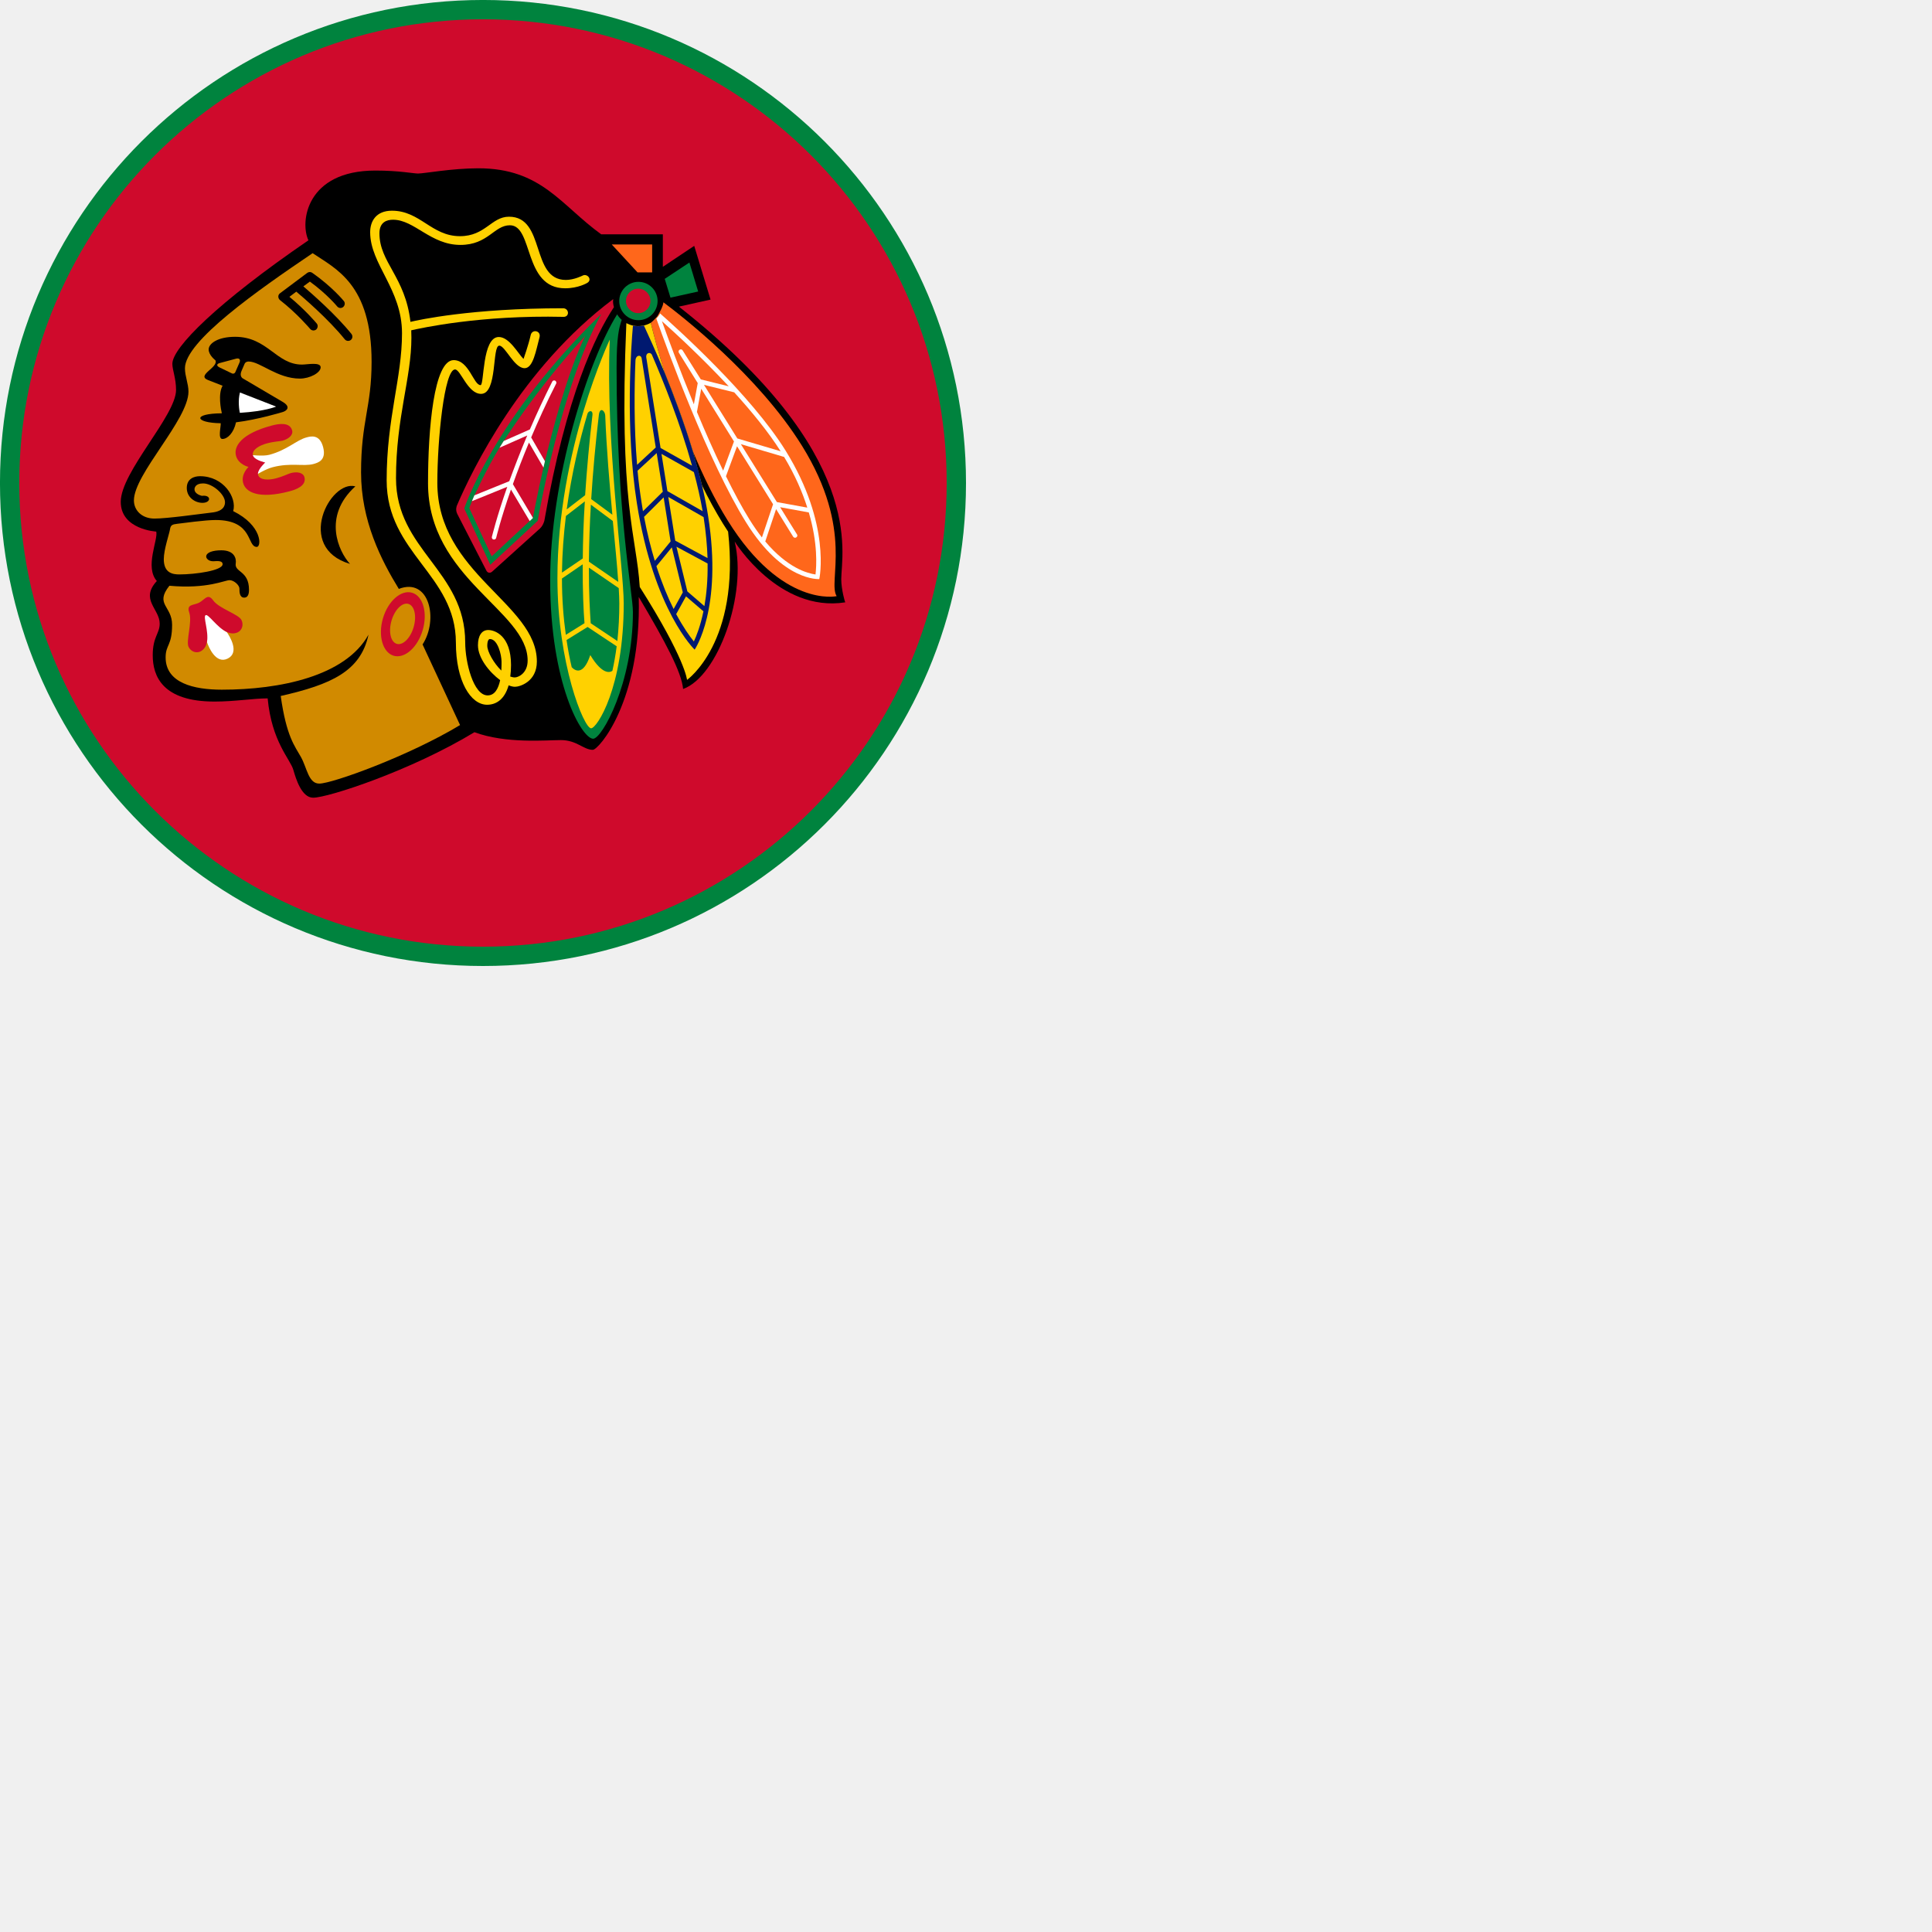
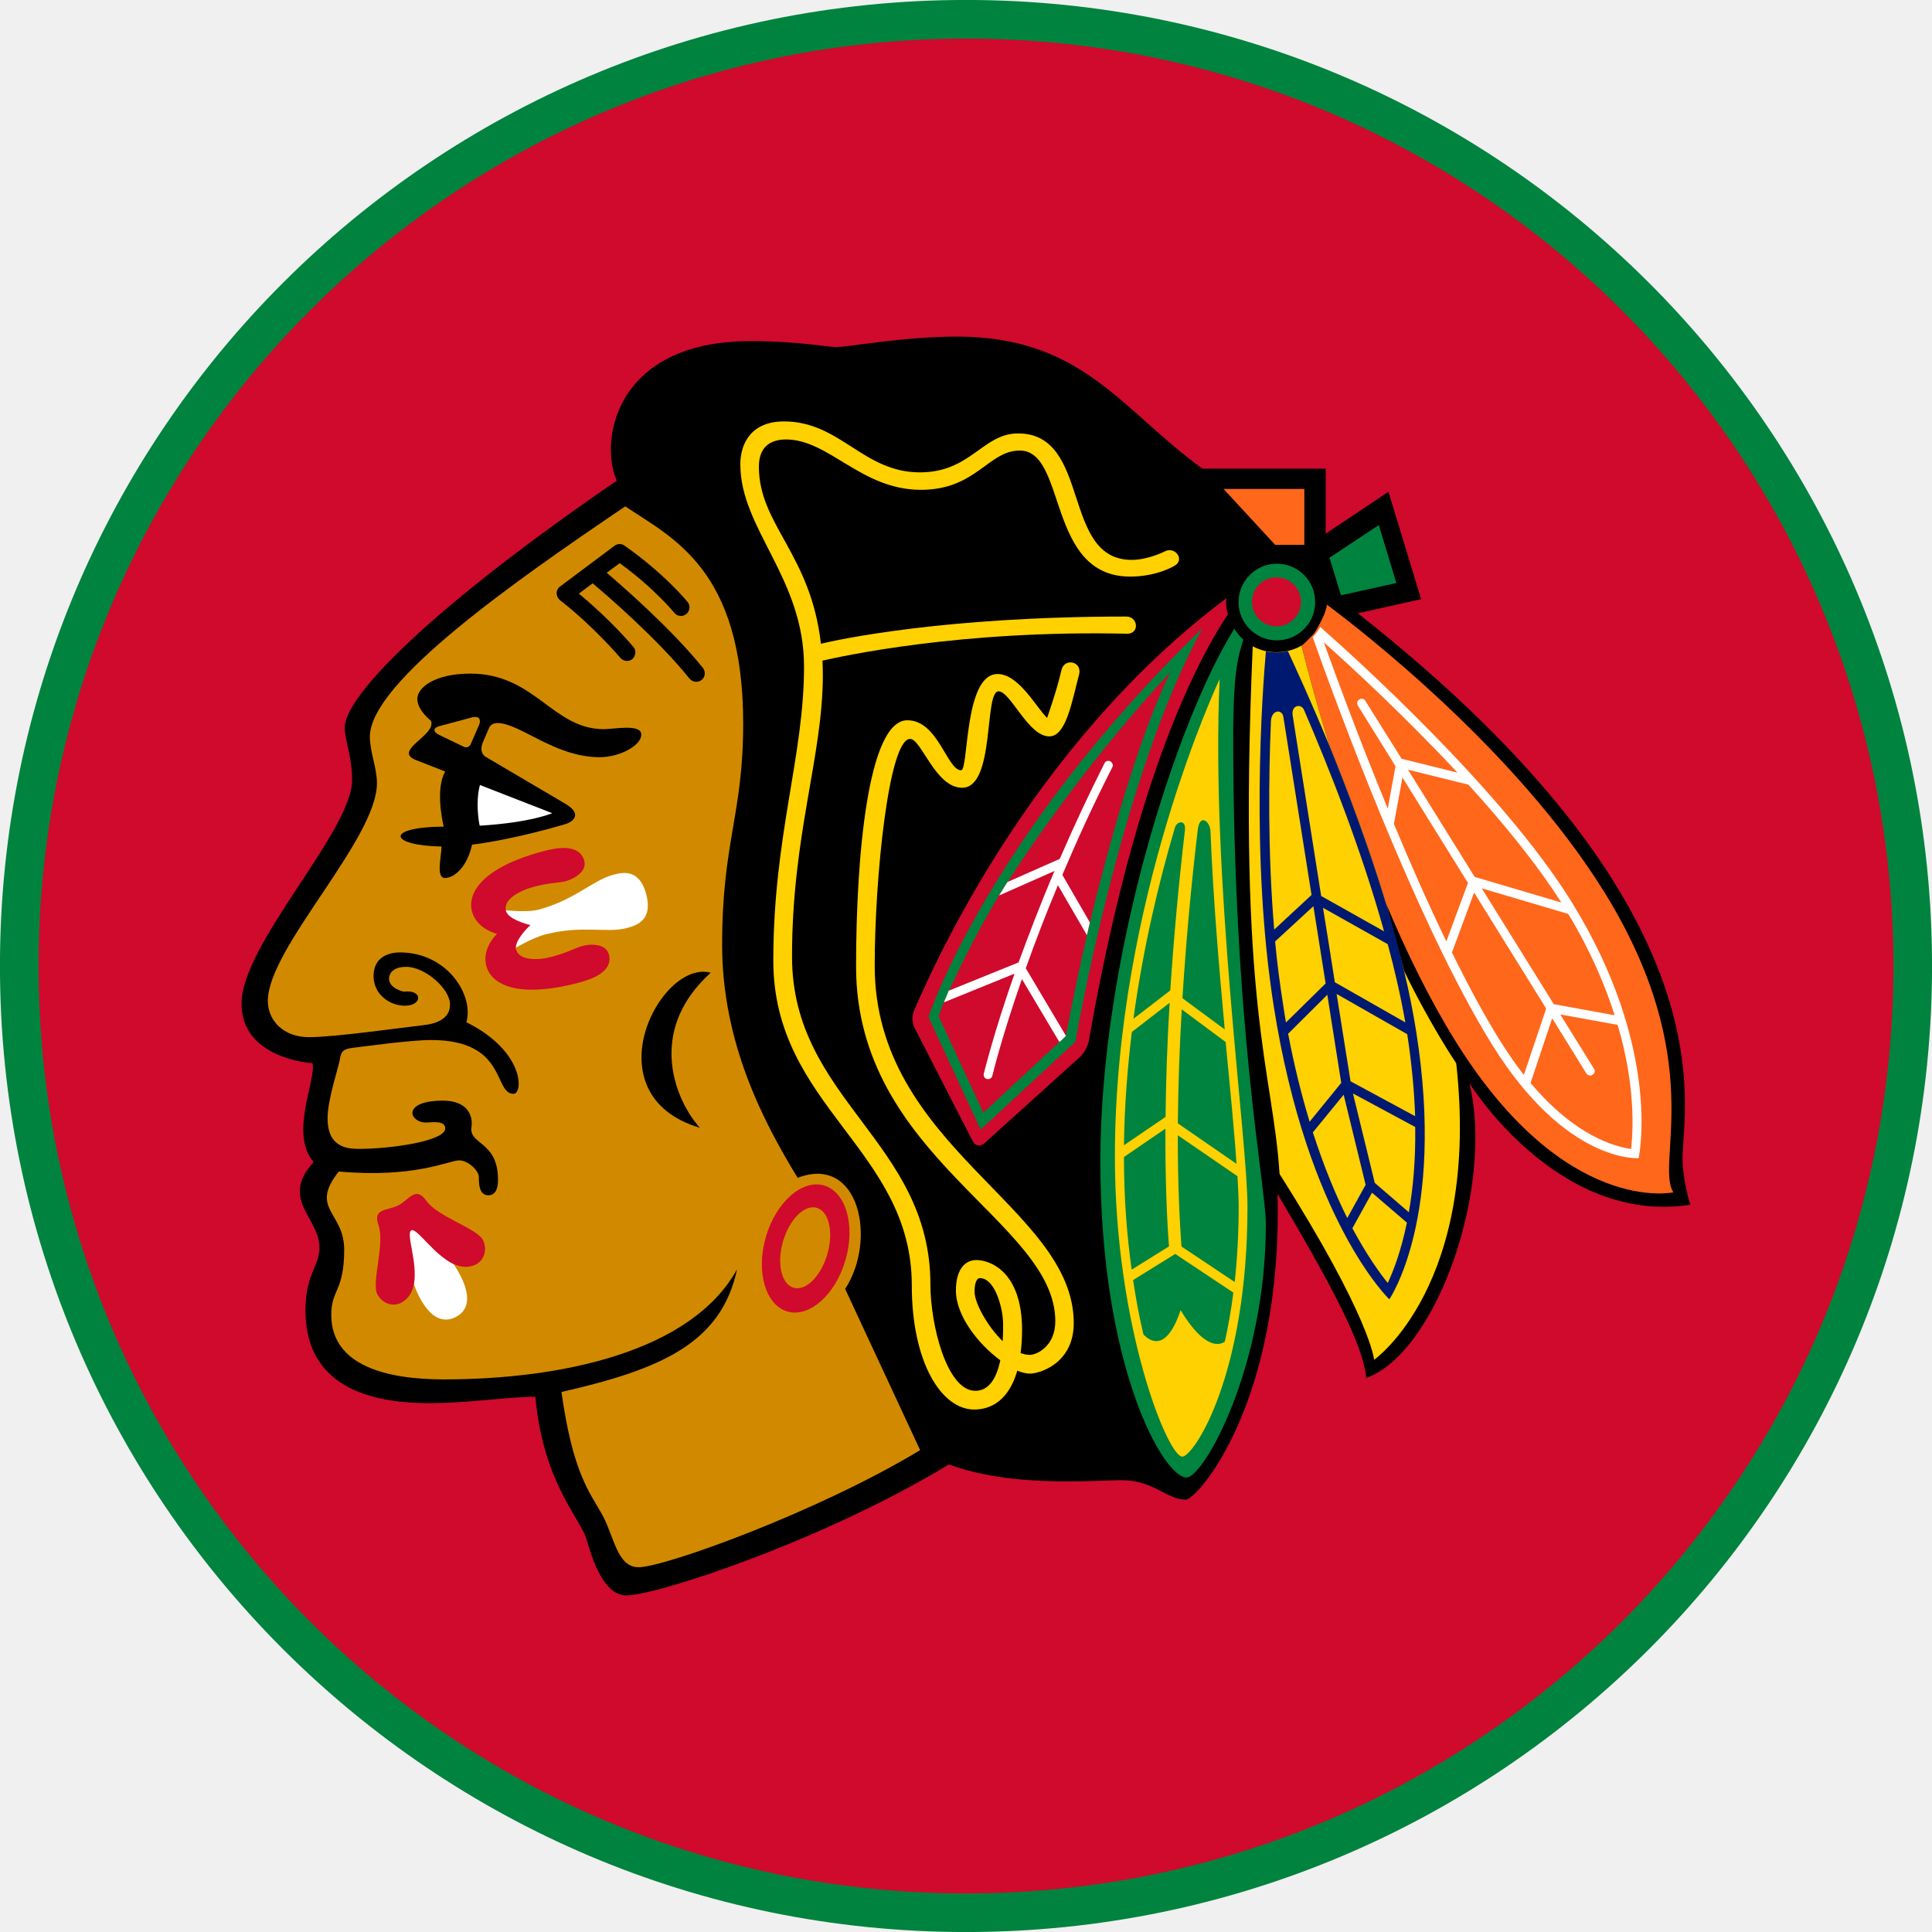
- <svg xmlns="http://www.w3.org/2000/svg" width="200" height="200" viewBox="0 0 52.917 52.917" version="1.1" id="svg8">
+ <svg xmlns="http://www.w3.org/2000/svg" width="100" height="100" viewBox="0 0 26.458 26.458" version="1.1" id="svg8">
  <defs id="defs2" />
  <g id="layer1">
    <ellipse style="fill:#cf0a2c;fill-opacity:1;stroke:#00833e;stroke-width:0.529;stroke-miterlimit:4;stroke-dasharray:none;stroke-opacity:1" id="path833" cx="13.229" cy="13.229" rx="12.965" ry="12.965" />
    <g transform="matrix(0.07349535,0,0,0.07349535,-7.349535,-1.469945)" id="g957" style="clip-rule:evenodd;fill-rule:evenodd">
      <path d="m 413.513,235.887 c 0,-9.837 9.647,-46.366 -60.503,-101.612 l 11.791,-2.628 -6.083,-20.015 -11.695,7.806 v -12.12 h -22.972 c -14.998,-10.807 -22.206,-24.6 -45.788,-24.6 -9.85,0 -20.205,1.954 -22.456,1.954 -1.736,0 -6.991,-1.11 -15.919,-1.11 -25.787,0 -28.163,19.235 -24.944,25.99 -33.915,23.237 -50.711,39.971 -50.711,46.038 0,2.328 1.378,5.363 1.378,9.741 0,9.539 -20.611,30.556 -20.611,41.69 0,10.368 13.23,11.087 13.23,11.087 0.75,3.048 -4.378,13.229 0.219,18.419 -6.379,6.927 1.065,10.384 1.065,15.888 0,3.722 -2.595,4.879 -2.595,11.759 0,7.851 3.675,17.281 23.032,17.281 7.646,0 14.419,-1.188 19.798,-1.188 1.519,16.249 8.446,22.627 9.587,26.693 0.939,3.27 3.067,10.323 7.365,10.323 5.615,0 36.591,-10.133 60.109,-24.41 11.775,4.363 26.773,2.94 32.214,2.94 5.958,0 8.398,3.628 11.916,3.628 2.111,0 18.077,-17.873 17.107,-56.967 10.023,16.952 15.95,27.976 16.527,34.293 13.012,-4.646 23.943,-35.373 19.22,-54.951 0,0 16.372,26.569 41.206,22.66 -0.08,0.058 -1.487,-4.836 -1.487,-8.589 v -0.001 z" id="path883" />
      <path d="m 257.479,260.172 c 6.006,-9.226 2.582,-25.098 -8.849,-20.704 -6.598,-10.774 -14.074,-25.379 -14.074,-43.409 0,-19.218 3.925,-24.253 3.925,-41.236 0,-28.929 -13.387,-34.653 -21.97,-40.47 -20.457,13.839 -47.587,32.808 -47.587,42.894 0,2.971 1.314,5.771 1.314,8.695 0,10.445 -20.331,30.726 -20.331,40.547 0,3.69 2.94,6.77 7.662,6.77 4.722,0 16.748,-1.703 21.267,-2.234 4.519,-0.454 5.018,-2.659 5.018,-3.847 0,-2.94 -4.644,-7.022 -8.161,-7.022 -2.94,0 -3.206,1.722 -3.206,2.16 0,1.925 2.768,2.469 2.768,2.469 3.518,-0.467 3.534,2.613 0.186,2.613 -2.751,0 -5.832,-2.031 -5.832,-5.536 0,-3.518 2.814,-4.394 4.909,-4.394 8.788,0 13.839,7.944 12.386,13.009 10.899,5.412 10.585,13.341 8.788,13.341 -3.77,0 -1.159,-10.025 -15.342,-10.025 -3.969,0 -12.29,1.188 -14.26,1.407 -1.925,0.219 -2.518,0.5 -2.752,2.143 -0.25,1.596 -2.299,7.461 -2.299,11.055 0,5.317 3.55,5.676 5.833,5.676 5.974,0 16.089,-1.439 16.089,-3.815 0,-1.564 -2.562,-1.095 -3.502,-1.095 -1.8,0 -2.613,-1.095 -2.613,-1.736 0,-1.597 2.581,-2.347 5.645,-2.347 5.082,0 5.615,3.332 5.363,4.863 -0.563,3.425 4.941,2.595 4.941,9.867 0,0.828 -0.062,2.907 -1.799,2.907 -1.75,0 -1.766,-2.172 -1.766,-3.392 0,-1.188 -1.986,-3.112 -3.69,-3.112 -1.799,0 -8.337,3.361 -22.408,2.079 -5.552,6.991 1.001,7.49 1.001,14.543 0,7.851 -2.408,7.368 -2.408,12.152 0,9.554 10.477,12.04 20.939,12.04 21.642,0 46.068,-5.005 54.669,-20.501 -2.94,13.684 -13.965,18.578 -32.714,22.846 2.127,15.187 5.27,18.689 7.553,22.785 2.283,4.129 2.784,9.867 6.818,9.867 4.832,0 33.307,-10.258 52.463,-21.815 l -13.975,-30.039 v -10e-4 z" fill="#d18a00" id="path885" />
      <path d="m 230.427,230.15 c -4.159,-4.52 -10.398,-17.656 2.002,-28.9 -9.476,-2.549 -22.518,22.814 -2.002,28.9 z m -14.841,-87.571 c 0.564,0.668 1.57,0.765 2.253,0.219 0.499,-0.438 0.843,-1.487 0.186,-2.251 -0.186,-0.235 -4.348,-5.16 -10.165,-9.93 0.688,-0.518 1.596,-1.188 2.565,-1.925 2.469,2.066 12.04,10.275 18.062,17.766 0.58,0.688 1.566,0.783 2.253,0.235 0.688,-0.547 0.766,-1.532 0.25,-2.221 -5.894,-7.32 -14.762,-15.014 -17.935,-17.749 1.046,-0.751 1.951,-1.456 2.423,-1.784 6.458,4.691 10.116,9.194 10.165,9.242 0.547,0.688 1.548,0.796 2.221,0.25 0.688,-0.563 0.828,-1.548 0.281,-2.236 -0.203,-0.25 -4.332,-5.301 -11.775,-10.524 -0.563,-0.406 -1.298,-0.39 -1.877,0.032 l -10.133,7.584 c -0.939,0.69 -0.75,1.925 -0.032,2.536 6.336,4.925 11.215,10.693 11.261,10.757 h -0.003 z m -3.029,13.291 c -9.648,0 -12.824,-10.352 -24.944,-10.352 -6.505,0 -9.85,2.549 -9.85,4.707 0,2.159 2.518,4.049 2.518,4.049 1.221,2.66 -7.224,5.569 -2.784,7.35 l 5.456,2.127 c -1.766,3.096 -0.624,8.836 -0.279,10.275 -11.167,0.093 -10.089,3.564 -0.408,3.704 0.033,1.597 -1.108,5.865 0.627,5.865 1.829,0 4.175,-2.143 5.067,-6.209 8.13,-1.001 17.293,-3.799 17.293,-3.799 1.626,-0.451 3.268,-1.938 0.125,-3.797 l -14.948,-8.805 c 0,0 -1.282,-0.75 -0.438,-2.705 l 1.142,-2.644 c 0.328,-0.796 1.142,-0.907 1.532,-0.907 4.253,0 10.649,6.364 19.093,6.364 3.659,0 7.739,-2.144 7.739,-4.208 0,-2.064 -5.018,-1.016 -6.943,-1.016 v 0.001 z" id="path887" />
      <path d="m 189.426,166.27 c -0.828,3.093 -0.25,6.644 -0.046,7.583 9.587,-0.579 13.514,-2.33 13.514,-2.33 l -13.469,-5.253 z m -14.762,79.671 c -1.049,0.518 3.222,9.383 2.456,13.355 0.64,1.799 3.299,8.398 7.786,6.114 4.474,-2.283 0.69,-8.27 -0.389,-9.867 -3.69,-1.739 -8.804,-10.166 -9.85,-9.603 z m 39.516,-62.91 c -3.706,0.986 -7.099,4.66 -13.806,6.46 -2.488,0.641 -6.837,0.016 -8.132,0.016 1.017,1.377 3.69,3.77 3.69,3.77 0,0 -0.985,2.439 -1.188,4.111 1.11,-0.656 4.363,-2.626 6.85,-3.266 6.724,-1.768 11.478,-0.22 15.184,-1.189 1.736,-0.485 4.925,-1.361 3.644,-6.286 -1.285,-4.898 -4.521,-4.102 -6.242,-3.615 z" fill="#ffffff" id="path889" />
      <path d="m 253.555,240.889 c -4.097,-1.187 -8.961,3.113 -10.852,9.587 -1.878,6.474 -0.08,12.682 4.002,13.902 4.097,1.188 8.945,-3.08 10.836,-9.585 1.893,-6.474 0.08,-12.713 -3.988,-13.903 l 0.001,-10e-4 z m -74.121,2.847 c -2.005,-2.784 -3.082,-0.281 -5.209,0.86 -2.127,1.062 -4.832,0.485 -3.69,3.722 1.204,3.518 -1.345,10.665 -0.235,12.824 0.905,1.735 2.845,2.407 4.425,1.625 1.423,-0.765 2.111,-2.018 2.392,-3.486 0.766,-3.972 -1.532,-9.461 -0.485,-10.023 1.031,-0.548 4.175,4.549 7.85,6.253 1.345,0.611 2.768,0.799 4.208,0.096 1.58,-0.828 2.157,-2.846 1.281,-4.58 -1.126,-2.16 -8.396,-4.271 -10.54,-7.288 l 0.004,-0.003 z m 28.975,-47.445 c -1.095,0.299 -2.768,1.237 -5.52,1.971 -2.737,0.735 -6.178,0.75 -6.725,-1.361 -0.06,-0.182 -0.065,-0.378 -0.016,-0.563 0.203,-1.703 2.69,-3.969 2.69,-3.969 0,0 -3.284,-0.737 -4.301,-2.128 -0.114,-0.151 -0.203,-0.321 -0.266,-0.5 -0.562,-2.095 2.472,-3.783 5.209,-4.504 2.721,-0.735 4.66,-0.735 5.771,-1.001 2.22,-0.595 4.079,-2.064 3.627,-3.815 -0.889,-3.27 -5.129,-2.472 -7.474,-1.862 -11.73,3.096 -14.324,7.912 -13.465,11.257 0.876,3.332 4.673,4.192 4.673,4.192 0,0 -2.875,2.628 -2.001,5.958 0.86,3.315 5.504,6.223 17.231,3.144 2.363,-0.624 6.46,-2.018 5.615,-5.27 -0.487,-1.796 -2.849,-2.124 -5.052,-1.545 l 0.004,-0.003 z m 120.112,-64.817 c -34.218,25.613 -52.622,63.801 -58.219,76.873 0,0 -0.735,1.532 0.125,3.206 l 10.836,21.111 c 0.454,0.889 1.423,1.031 2.159,0.358 l 17.828,-16.089 c 1.219,-1.126 1.625,-2.907 1.625,-2.907 8.131,-46.524 19.093,-69.26 25.926,-79.565 -0.231,-0.749 -0.346,-1.529 -0.342,-2.314 0.061,-0.236 0.061,-0.455 0.061,-0.674 z" fill="#cf0a2c" id="path891" />
      <path d="m 356.919,117.839 -9.194,6.083 2.143,7.004 10.321,-2.283 -3.268,-10.806 -10e-4,0.003 z m -25.222,21.359 c -0.673,-0.588 -1.248,-1.28 -1.706,-2.047 -10.962,17.576 -24.957,61.55 -24.957,99.188 0,38.515 11.791,58.968 16.028,58.968 3.268,0 14.808,-20.609 14.808,-47.193 0,-7.272 -6.083,-36.374 -6.083,-91.027 0.016,-11.695 0.892,-14.823 1.908,-17.888 l 0.001,-0.001 z m -58.689,70.291 9.711,20.988 17.669,-16.373 c 0,0 8.523,-49.696 23.709,-77.093 -40.081,38.873 -51.09,72.479 -51.09,72.479 h 10e-4 z m 64.912,-84.456 h -0.004 c -3.917,0 -7.142,3.224 -7.142,7.142 v 0.003 c 0,3.956 3.206,7.145 7.146,7.145 3.94,0 7.146,-3.19 7.146,-7.146 0,-3.956 -3.207,-7.147 -7.147,-7.147 l 0.001,0.004 z" fill="#00833e" id="path893" />
      <path d="m 310.008,138.09 c 2.376,0 2.079,-3.206 -0.159,-3.206 -34.244,0 -53.87,4.348 -56.887,5.067 -1.908,-16.78 -11.556,-22.143 -11.556,-32.995 0,-4.224 2.784,-5.068 5.067,-5.068 8.005,0 14.01,9.383 25.112,9.383 10.321,0 12.541,-7.319 18.436,-7.319 8.82,0 4.941,23.487 20.579,23.487 4.941,0 8.177,-1.97 8.177,-1.97 2.144,-1.172 0.126,-3.69 -1.673,-2.752 0,0 -3.142,1.61 -6.222,1.61 -13.23,0 -7.461,-23.566 -21.187,-23.566 -6.584,0 -8.788,7.256 -18.28,7.256 -10.62,0 -14.826,-9.492 -25.35,-9.492 -5.974,0 -8.116,3.988 -8.116,8.005 0,12.027 11.868,21.174 11.868,37.656 0,16.78 -5.722,31.525 -5.722,54.826 0,27.161 25.801,35.168 25.801,60.486 0,14.324 5.504,23.144 11.634,23.144 3.377,0 6.521,-1.986 8.022,-7.24 0.889,0.358 1.673,0.547 2.376,0.547 1.739,0 8.148,-1.861 8.148,-9.412 0,-21.598 -37.09,-32.747 -37.09,-66.57 0,-16.262 2.611,-42.284 6.598,-42.284 2.097,0 4.709,9.101 9.696,9.101 6.193,0 4.036,-17.969 6.786,-17.969 2.221,0 5.52,8.398 9.445,8.398 3.175,0 4.224,-6.521 5.583,-11.634 0.518,-2.392 -2.846,-3.049 -3.332,-0.641 -0.859,3.799 -2.658,8.836 -2.658,8.836 -2.048,-2.018 -5.286,-8.18 -9.226,-8.18 -6.286,0 -5.363,17.935 -6.786,17.935 -2.628,0 -4.285,-9.319 -10.023,-9.319 -7.381,0 -9.555,25.677 -9.555,45.881 0,35.544 37.124,47.458 37.124,66.083 0,4.677 -3.425,6.287 -4.802,6.287 -0.547,0 -1.095,-0.157 -1.673,-0.328 0.186,-1.284 0.281,-2.721 0.281,-4.301 0,-10.962 -6.036,-13.041 -8.491,-13.041 -2.443,0 -3.832,2.143 -3.832,5.676 0,4.739 4.191,9.992 8.27,13.01 -0.624,2.956 -1.906,5.678 -4.66,5.678 -5.331,0 -8.363,-12.372 -8.363,-19.766 0,-26.725 -25.788,-34.451 -25.788,-61.145 0,-22.736 5.739,-37.309 5.739,-52.415 0,-0.923 -0.016,-1.829 -0.062,-2.735 3.531,-0.789 25.627,-5.729 56.745,-5.01 l 0.003,0.007 z" fill="#ffd100" id="path895" />
      <path d="m 282.564,258.155 c -0.485,0 -0.969,0.704 -0.969,2.533 0,2.08 2.33,6.38 5.238,9.226 0.093,-1.47 0.08,-2.69 0.08,-3.332 -0.003,-2.407 -1.362,-8.427 -4.349,-8.427 z" id="path897" />
      <path d="m 327.255,146.55 c 0,0 -19.514,41.079 -19.514,88.946 0,31.697 9.834,55.92 12.555,55.92 2.143,0 12.151,-15.09 12.151,-46.585 0,-12.698 -6.863,-61.017 -5.191,-98.281 z" fill="#ffd100" id="path899" />
      <path d="m 317.951,206.848 -7.053,5.443 c -0.828,6.817 -1.377,13.87 -1.47,21.11 l 7.757,-5.287 c 0.062,-6.191 0.266,-13.275 0.766,-21.267 z m 5.224,-32.152 c -1.239,10.408 -2.188,20.847 -2.846,31.308 l 7.881,5.818 c -1.062,-11.589 -2.172,-24.567 -2.658,-36.967 -0.062,-1.766 -2.018,-3.425 -2.376,-0.157 l -10e-4,-0.003 z m -3.706,54.623 10.931,7.538 c -0.39,-6.053 -1.188,-13.933 -2.018,-22.69 l -8.177,-6.083 c -0.425,7.07 -0.669,14.151 -0.735,21.235 z m 1.314,-54.543 c 0.279,-2.143 -1.503,-1.799 -1.862,-0.547 -2.955,10.009 -5.894,22.222 -7.726,35.606 l 6.866,-5.286 c 0.661,-9.946 1.568,-19.873 2.721,-29.773 z m -9.651,83.739 c 0.548,3.659 1.189,7.053 1.925,10.133 1.126,1.221 4.269,3.455 6.927,-4.519 4.519,7.49 7.365,6.505 8.241,5.864 0.611,-2.752 1.158,-5.771 1.596,-9.133 l -10.836,-7.208 -7.85,4.864 h -0.003 z m 9.008,-6.255 9.93,6.631 c 0.494,-4.654 0.739,-9.331 0.735,-14.012 0,-1.564 -0.093,-3.487 -0.219,-5.708 l -11.116,-7.63 c -0.032,9.445 0.374,16.372 0.672,20.72 h -10e-4 z m -2.987,-21.954 -7.726,5.286 c 0,7.567 0.548,14.636 1.44,20.984 l 6.959,-4.332 c -0.377,-4.66 -0.704,-11.995 -0.674,-21.94 l 0.001,0.001 z" fill="#00833e" id="path901" />
      <g fill="#cf0a2c" transform="matrix(1.327,0,0,1.327,145,82.718)" id="g907">
        <path d="m 106.347,78.5 c -3.57,5.878 -6.467,12.12 -7.74,15.007 -0.506,1.237 -0.718,1.932 -0.718,1.932 l 6.278,13.546 11.568,-10.767 c 0.14,-0.602 1.178,-6.362 2.968,-14.148 2.603,-11.026 6.95,-27.176 11.733,-36.976 -10.555,11.402 -19.072,23.405 -24.09,31.404 z" id="path903" />
        <circle cx="145.326" cy="37.247" r="3.44" id="circle905" />
      </g>
      <path d="m 306.897,161.86 c -0.39,-0.203 -0.922,-0.046 -1.095,0.358 -2.953,5.857 -5.731,11.801 -8.334,17.822 l -9.753,4.313 c -0.547,0.863 -1.048,1.672 -1.547,2.503 l 10.319,-4.565 c -2.689,6.317 -4.861,12.052 -6.691,17.039 l -13.005,5.268 c -0.311,0.721 -0.613,1.445 -0.908,2.172 l 13.161,-5.348 c -4.034,11.492 -5.69,18.555 -5.737,18.666 -0.093,0.421 0.173,0.921 0.624,0.969 l 0.176,0.019 c 0.39,0 0.731,-0.277 0.809,-0.661 0.032,-0.093 1.626,-6.861 5.502,-17.977 l 6.988,11.739 1.188,-1.125 0.032,-0.032 -7.488,-12.599 c 1.626,-4.565 3.596,-9.769 5.987,-15.475 l 5.408,9.302 c 0.186,-0.783 0.328,-1.566 0.547,-2.362 l -5.128,-8.864 c 2.627,-6.189 5.674,-12.942 9.316,-20.07 0.206,-0.374 0.019,-0.843 -0.372,-1.093 v 0.003 z" fill="#ffffff" id="path909" />
      <path d="m 343.037,111.105 h -15.053 l 9.613,10.41 h 5.441 v -10.41 z m 55.804,74.969 c -16.398,-26.354 -45.034,-48.505 -51.6,-53.412 -0.093,1.515 -1.563,4.016 -2.282,5.251 -0.889,0.955 -1.924,2.079 -2.439,2.375 1.125,4.552 2.876,11.054 5.189,18.605 3.456,8.377 7.301,18.711 10.568,29.479 3.722,8.908 8.052,17.787 12.945,25.651 20.306,32.638 40.58,28.151 40.58,28.151 -3.486,-5.547 6.737,-24.385 -12.958,-56.102 l -10e-4,0.001 z" fill="#ff671b" id="path911" />
      <path d="m 392.777,187.949 c -12.944,-20.834 -40.517,-45.612 -46.77,-51.129 -0.358,0.687 -0.86,1.327 -1.407,1.907 3.939,11.192 19.289,53.21 33.436,75.939 13.801,22.227 27.292,21.134 27.292,21.134 0,0 4.532,-20.307 -12.553,-47.852 l 0.001,0.001 z" fill="#ffffff" id="path913" />
      <path d="m 346.677,139.695 c 2.205,6.128 6.535,17.928 11.912,30.981 l 1.438,-7.909 -7.017,-11.287 c -0.084,-0.133 -0.129,-0.285 -0.129,-0.443 0,-0.293 0.157,-0.565 0.41,-0.714 0.422,-0.235 0.922,-0.125 1.125,0.281 l 6.754,10.786 10.409,2.58 c -9.942,-10.643 -19.993,-19.914 -24.901,-24.275 h -0.003 z m 15.68,23.728 12.427,19.977 16.134,4.768 c -4.549,-7.175 -10.802,-14.819 -17.304,-21.962 l -11.256,-2.783 z m -2.627,10.098 c 3.018,7.253 6.348,14.803 9.771,21.885 l 4.031,-10.881 -12.208,-19.648 -1.592,8.644 h -0.001 z m 44.192,60.572 c 0.358,-3.142 0.922,-11.536 -2.501,-23.119 l -10.692,-1.953 6.283,10.129 c 0.283,0.358 0.126,0.889 -0.279,1.125 -0.361,0.252 -0.924,0.126 -1.158,-0.279 l -6.347,-10.255 -4.034,12.052 c 8.381,9.972 15.822,11.895 18.729,12.301 z m -27.823,-48.568 13.429,21.59 11.333,2.062 c -1.798,-5.658 -4.517,-12.052 -8.644,-18.883 l -16.116,-4.768 -10e-4,-0.001 z m 7.848,34.767 4.157,-12.368 -13.429,-21.617 -4.127,11.176 c 2.941,5.971 5.925,11.552 8.88,16.304 1.531,2.439 3.032,4.613 4.517,6.502 l 0.001,0.003 z" fill="#ff671b" id="path915" />
      <path d="m 188.035,153.654 -6.082,1.626 c -1.282,0.329 -1.344,1.064 -0.125,1.659 l 4.611,2.22 c 0.126,0.061 0.264,0.093 0.403,0.093 0.365,0 0.697,-0.215 0.847,-0.547 l 1.579,-3.625 c 0.454,-1.079 -0.109,-1.72 -1.234,-1.423 v -0.003 z" fill="#d18a00" id="path917" />
      <ellipse cx="79.206" cy="128.01" fill="#d18a00" rx="5.843" ry="3.239" transform="matrix(0.37,-1.274,1.274,0.37,57.641,306.047)" id="ellipse919" />
      <path d="m 358.278,188.387 c -3.267,-10.753 -7.113,-21.086 -10.567,-29.479 -2.314,-7.564 -4.066,-14.069 -5.191,-18.602 -2.01,1.136 -4.367,1.502 -6.627,1.03 -0.889,-0.186 -1.672,-0.5 -2.468,-0.906 -2.909,67.405 3.782,79.067 5,98.324 17.007,26.808 17.617,34.624 17.617,34.624 0,0 19.868,-13.928 15.303,-55.256 -0.649,-0.969 -1.279,-1.949 -1.891,-2.941 -2.837,-4.621 -5.446,-9.378 -7.816,-14.255" fill="#ffd100" id="path921" />
      <path d="m 363.889,212.257 c -0.6,-3.807 -1.355,-7.588 -2.265,-11.333 -0.969,-4.189 -2.142,-8.395 -3.361,-12.522 -3.267,-10.754 -7.143,-21.086 -10.567,-29.481 -3.392,-8.222 -6.317,-14.553 -7.723,-17.601 -0.703,0.157 -1.407,0.249 -2.14,0.249 -0.673,0 -1.344,-0.08 -1.953,-0.203 -0.641,7.253 -2.954,38.267 1.469,66.184 6.314,40.049 21.524,54.553 21.524,54.553 0,0 10.519,-15.128 5.016,-49.847 h 10e-4 z" fill="#001970" id="path923" />
      <path d="m 344.382,186.761 -5.252,-33.202 c -0.249,-1.5 -2.235,-1.314 -2.313,0.86 -0.425,10.083 -0.61,24.292 0.608,38.797 l 6.956,-6.456 h 0.001 z m 5.534,35.016 -2.594,-16.415 -7.298,7.255 c 1.154,6.111 2.531,11.534 4.001,16.396 l 5.892,-7.237 v 10e-4 z m -12.319,-26.354 c 0.358,3.968 0.889,7.939 1.5,11.847 0.188,1.109 0.329,2.203 0.518,3.251 l 7.394,-7.269 -2.282,-14.398 -7.13,6.569 h 0.001 z m 3.267,-42.128 c 0,0 2.72,17.195 5.313,33.655 l 11.724,6.595 c -4.363,-15.677 -10.506,-31.012 -14.898,-41.203 -0.484,-1.298 -2.439,-1.016 -2.142,0.953 z m 13.599,87.476 c -0.125,-0.548 -3.142,-12.881 -4.095,-16.789 l -5.737,7.02 c 2.078,6.439 4.297,11.753 6.409,15.959 1.091,-2.004 3.202,-5.786 3.421,-6.192 l 10e-4,0.003 z m -7.942,-51.616 c 0.766,4.768 1.531,9.504 2.203,13.867 l 13.132,7.484 c -0.829,-4.767 -1.955,-9.661 -3.268,-14.568 l -12.068,-6.784 h 0.001 z m 2.535,16.053 c 1.247,7.754 2.233,13.943 2.593,16.273 l 12.036,6.502 c -0.157,-4.578 -0.61,-9.645 -1.469,-15.274 l -13.161,-7.502 h 10e-4 z m 13.097,42.613 -6.502,-5.58 -3.657,6.628 c 2.72,5.033 5.096,8.363 6.595,10.191 0.969,-2.079 2.439,-5.768 3.564,-11.24 z m 1.547,-17.822 -11.601,-6.25 c 0.889,3.579 3.424,14.036 4.065,16.662 l 6.348,5.471 c 0.766,-4.346 1.282,-9.629 1.188,-15.882 z" fill="#ffd100" id="path925" />
    </g>
  </g>
</svg>
